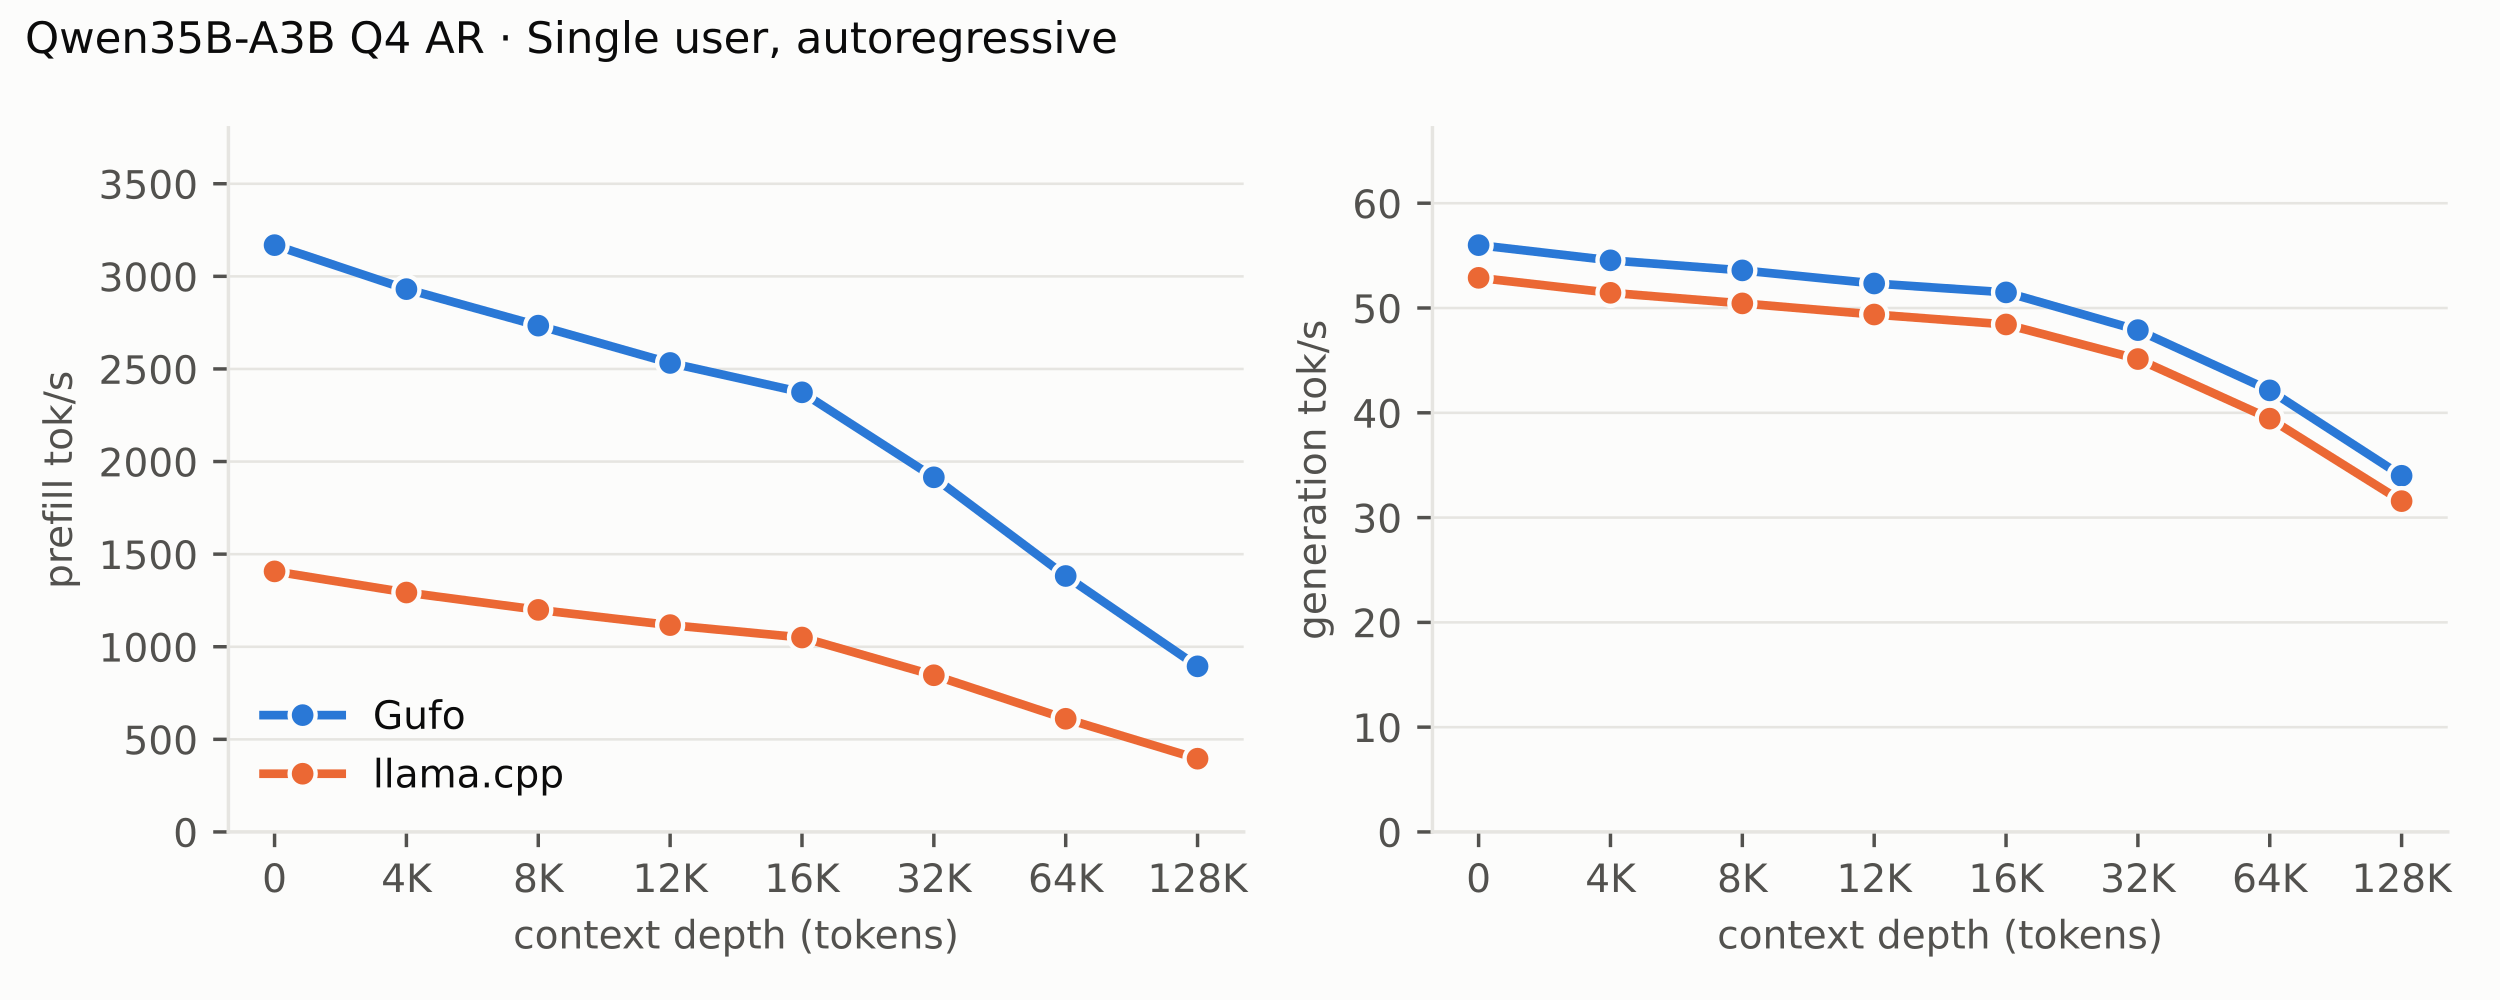
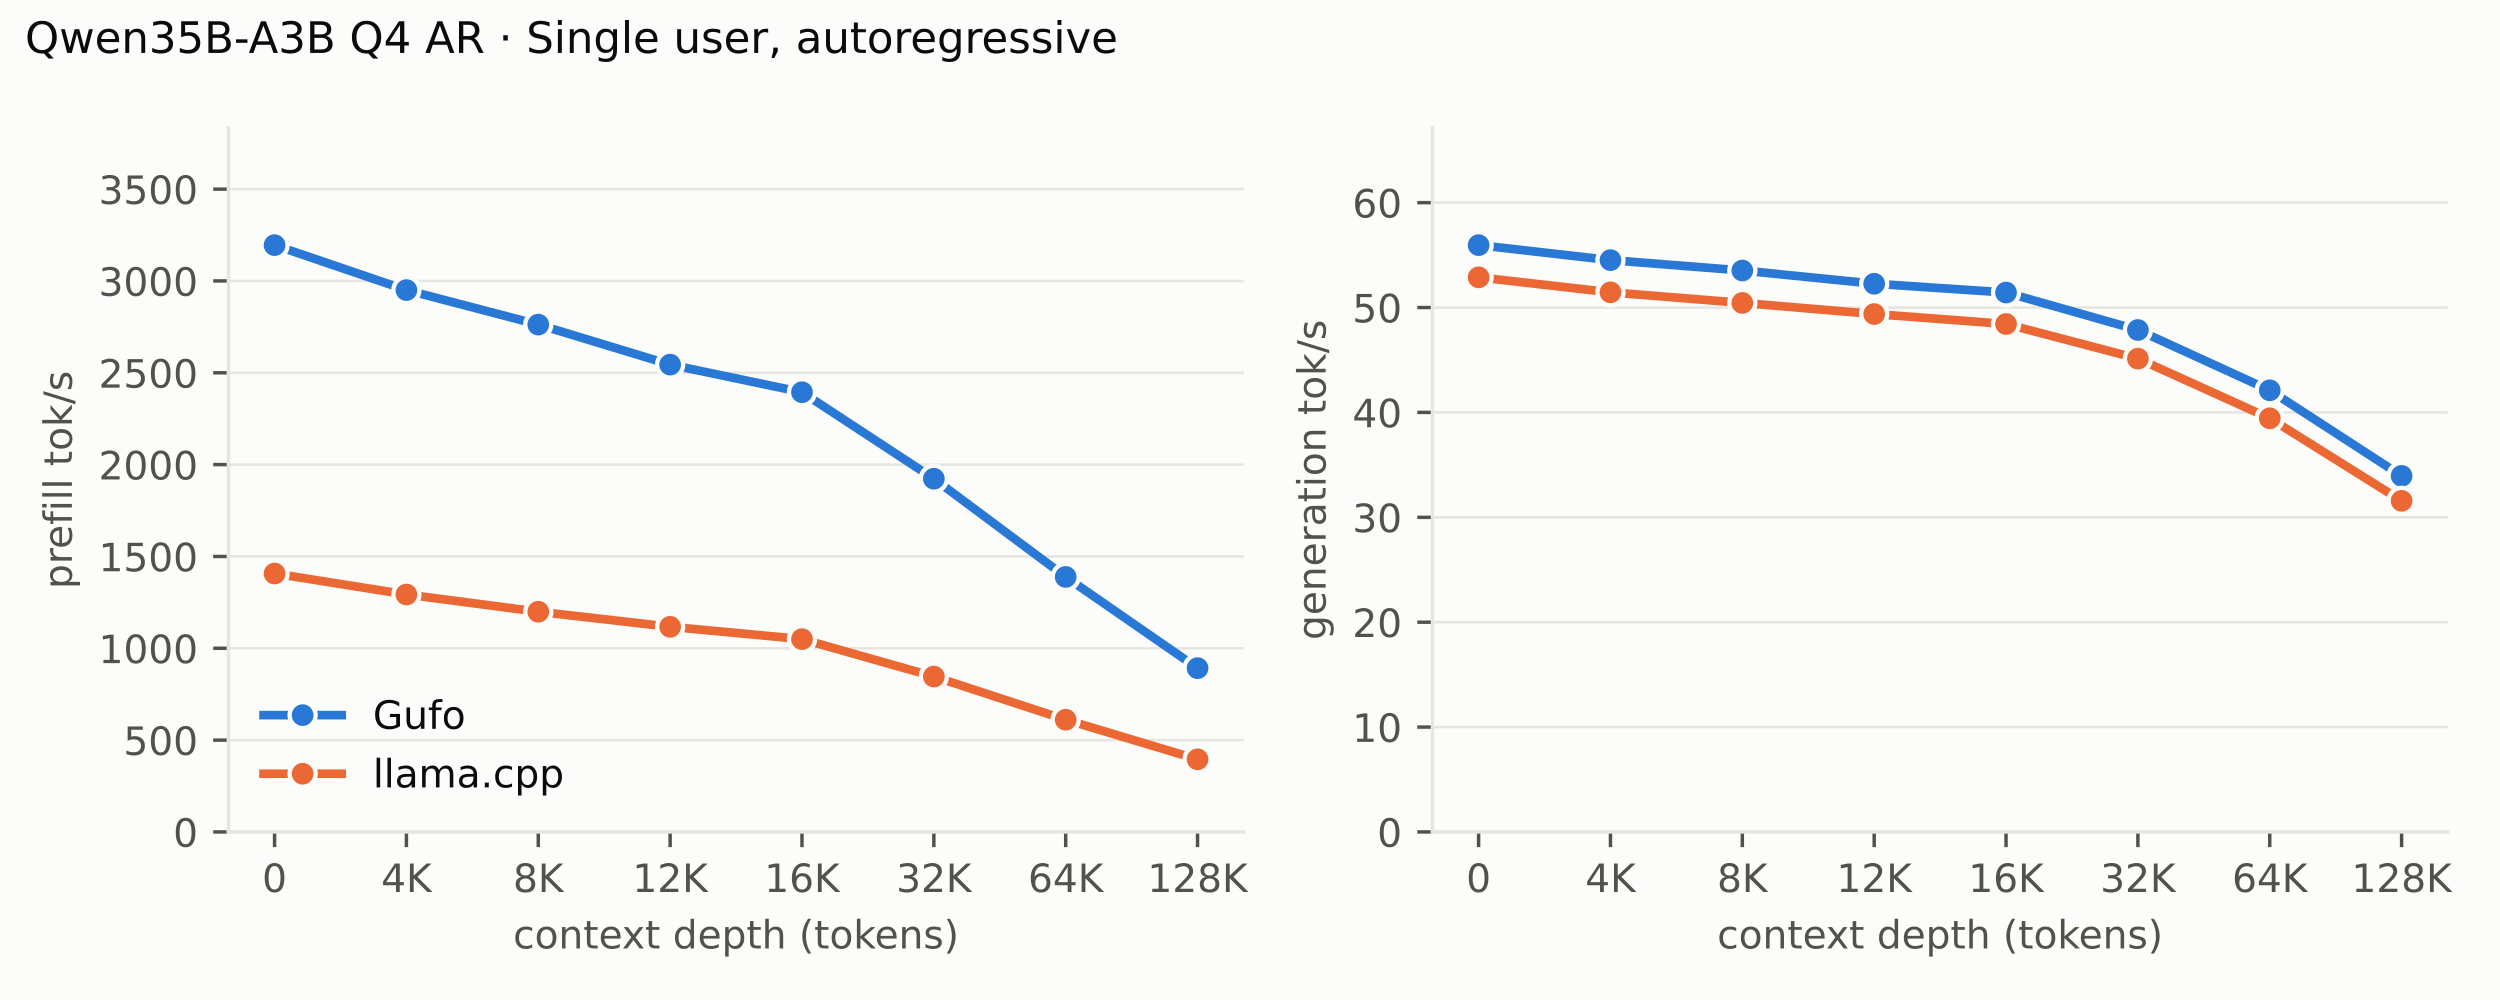
<svg xmlns="http://www.w3.org/2000/svg" xmlns:xlink="http://www.w3.org/1999/xlink" width="576pt" height="230.4pt" viewBox="0 0 576 230.4" version="1.1">
  <defs>
    <style type="text/css">*{stroke-linejoin: round; stroke-linecap: butt}</style>
  </defs>
  <g id="figure_1">
    <g id="patch_1">
      <path d="M 0 230.4 L 576 230.4 L 576 0 L 0 0 z " style="fill: #fcfcfb" />
    </g>
    <g id="axes_1">
      <g id="patch_2">
        <path d="M 52.626 191.679 L 286.549 191.679 L 286.549 29.441 L 52.626 29.441 z " style="fill: #fcfcfb" />
      </g>
      <g id="matplotlib.axis_1">
        <g id="xtick_1">
          <g id="line2d_1">
            <defs>
              <path id="m1ebf051f68" d="M 0 0 L 0 3.5 " style="stroke: #52514e; stroke-width: 0.8" />
            </defs>
            <g>
              <use xlink:href="#m1ebf051f68" x="63.259" y="191.679" style="fill: #52514e; stroke: #52514e; stroke-width: 0.8" />
            </g>
          </g>
          <g id="text_1">
            <text style="font-size: 9px; font-family: 'DejaVu Sans', 'Bitstream Vera Sans', 'Computer Modern Sans Serif', 'Lucida Grande', 'Verdana', 'Geneva', 'Lucid', 'Arial', 'Helvetica', 'Avant Garde', sans-serif; text-anchor: middle; fill: #52514e" x="63.259" y="205.517" transform="rotate(-0 63.25858 205.5172)">0</text>
          </g>
        </g>
        <g id="xtick_2">
          <g id="line2d_2">
            <g>
              <use xlink:href="#m1ebf051f68" x="93.638" y="191.679" style="fill: #52514e; stroke: #52514e; stroke-width: 0.8" />
            </g>
          </g>
          <g id="text_2">
            <text style="font-size: 9px; font-family: 'DejaVu Sans', 'Bitstream Vera Sans', 'Computer Modern Sans Serif', 'Lucida Grande', 'Verdana', 'Geneva', 'Lucid', 'Arial', 'Helvetica', 'Avant Garde', sans-serif; text-anchor: middle; fill: #52514e" x="93.638" y="205.517" transform="rotate(-0 93.63823 205.5172)">4K</text>
          </g>
        </g>
        <g id="xtick_3">
          <g id="line2d_3">
            <g>
              <use xlink:href="#m1ebf051f68" x="124.018" y="191.679" style="fill: #52514e; stroke: #52514e; stroke-width: 0.8" />
            </g>
          </g>
          <g id="text_3">
            <text style="font-size: 9px; font-family: 'DejaVu Sans', 'Bitstream Vera Sans', 'Computer Modern Sans Serif', 'Lucida Grande', 'Verdana', 'Geneva', 'Lucid', 'Arial', 'Helvetica', 'Avant Garde', sans-serif; text-anchor: middle; fill: #52514e" x="124.018" y="205.517" transform="rotate(-0 124.0179 205.5172)">8K</text>
          </g>
        </g>
        <g id="xtick_4">
          <g id="line2d_4">
            <g>
              <use xlink:href="#m1ebf051f68" x="154.398" y="191.679" style="fill: #52514e; stroke: #52514e; stroke-width: 0.8" />
            </g>
          </g>
          <g id="text_4">
            <text style="font-size: 9px; font-family: 'DejaVu Sans', 'Bitstream Vera Sans', 'Computer Modern Sans Serif', 'Lucida Grande', 'Verdana', 'Geneva', 'Lucid', 'Arial', 'Helvetica', 'Avant Garde', sans-serif; text-anchor: middle; fill: #52514e" x="154.398" y="205.517" transform="rotate(-0 154.3975 205.5172)">12K</text>
          </g>
        </g>
        <g id="xtick_5">
          <g id="line2d_5">
            <g>
              <use xlink:href="#m1ebf051f68" x="184.777" y="191.679" style="fill: #52514e; stroke: #52514e; stroke-width: 0.8" />
            </g>
          </g>
          <g id="text_5">
            <text style="font-size: 9px; font-family: 'DejaVu Sans', 'Bitstream Vera Sans', 'Computer Modern Sans Serif', 'Lucida Grande', 'Verdana', 'Geneva', 'Lucid', 'Arial', 'Helvetica', 'Avant Garde', sans-serif; text-anchor: middle; fill: #52514e" x="184.777" y="205.517" transform="rotate(-0 184.7772 205.5172)">16K</text>
          </g>
        </g>
        <g id="xtick_6">
          <g id="line2d_6">
            <g>
              <use xlink:href="#m1ebf051f68" x="215.157" y="191.679" style="fill: #52514e; stroke: #52514e; stroke-width: 0.8" />
            </g>
          </g>
          <g id="text_6">
            <text style="font-size: 9px; font-family: 'DejaVu Sans', 'Bitstream Vera Sans', 'Computer Modern Sans Serif', 'Lucida Grande', 'Verdana', 'Geneva', 'Lucid', 'Arial', 'Helvetica', 'Avant Garde', sans-serif; text-anchor: middle; fill: #52514e" x="215.157" y="205.517" transform="rotate(-0 215.1568 205.5172)">32K</text>
          </g>
        </g>
        <g id="xtick_7">
          <g id="line2d_7">
            <g>
              <use xlink:href="#m1ebf051f68" x="245.536" y="191.679" style="fill: #52514e; stroke: #52514e; stroke-width: 0.8" />
            </g>
          </g>
          <g id="text_7">
            <text style="font-size: 9px; font-family: 'DejaVu Sans', 'Bitstream Vera Sans', 'Computer Modern Sans Serif', 'Lucida Grande', 'Verdana', 'Geneva', 'Lucid', 'Arial', 'Helvetica', 'Avant Garde', sans-serif; text-anchor: middle; fill: #52514e" x="245.536" y="205.517" transform="rotate(-0 245.5365 205.5172)">64K</text>
          </g>
        </g>
        <g id="xtick_8">
          <g id="line2d_8">
            <g>
              <use xlink:href="#m1ebf051f68" x="275.916" y="191.679" style="fill: #52514e; stroke: #52514e; stroke-width: 0.8" />
            </g>
          </g>
          <g id="text_8">
            <text style="font-size: 9px; font-family: 'DejaVu Sans', 'Bitstream Vera Sans', 'Computer Modern Sans Serif', 'Lucida Grande', 'Verdana', 'Geneva', 'Lucid', 'Arial', 'Helvetica', 'Avant Garde', sans-serif; text-anchor: middle; fill: #52514e" x="275.916" y="205.517" transform="rotate(-0 275.9161 205.5172)">128K</text>
          </g>
        </g>
        <g id="text_9">
          <text style="font-size: 9px; font-family: 'DejaVu Sans', 'Bitstream Vera Sans', 'Computer Modern Sans Serif', 'Lucida Grande', 'Verdana', 'Geneva', 'Lucid', 'Arial', 'Helvetica', 'Avant Garde', sans-serif; text-anchor: middle; fill: #52514e" x="169.587" y="218.518" transform="rotate(-0 169.5874 218.5179)">context depth (tokens)</text>
        </g>
      </g>
      <g id="matplotlib.axis_2">
        <g id="ytick_1">
          <g id="line2d_9">
            <path d="M 52.626 191.679 L 286.549 191.679 " clip-path="url(#p1245cb9a4b)" style="fill: none; stroke: #e6e5e1; stroke-width: 0.6; stroke-linecap: square" />
          </g>
          <g id="line2d_10">
            <defs>
              <path id="m680e5b1e24" d="M 0 0 L -3.5 0 " style="stroke: #52514e; stroke-width: 0.8" />
            </defs>
            <g>
              <use xlink:href="#m680e5b1e24" x="52.626" y="191.679" style="fill: #52514e; stroke: #52514e; stroke-width: 0.8" />
            </g>
          </g>
          <g id="text_10">
            <text style="font-size: 9px; font-family: 'DejaVu Sans', 'Bitstream Vera Sans', 'Computer Modern Sans Serif', 'Lucida Grande', 'Verdana', 'Geneva', 'Lucid', 'Arial', 'Helvetica', 'Avant Garde', sans-serif; text-anchor: end; fill: #52514e" x="45.626" y="195.098" transform="rotate(-0 45.6257 195.0982)">0</text>
          </g>
        </g>
        <g id="ytick_2">
          <g id="line2d_11">
-             <path d="M 52.626 170.345 L 286.549 170.345 " clip-path="url(#p1245cb9a4b)" style="fill: none; stroke: #e6e5e1; stroke-width: 0.6; stroke-linecap: square" />
+             <path d="M 52.626 170.522 L 286.549 170.522 " clip-path="url(#p1245cb9a4b)" style="fill: none; stroke: #e6e5e1; stroke-width: 0.6; stroke-linecap: square" />
          </g>
          <g id="line2d_12">
            <g>
-               <use xlink:href="#m680e5b1e24" x="52.626" y="170.345" style="fill: #52514e; stroke: #52514e; stroke-width: 0.8" />
+               <use xlink:href="#m680e5b1e24" x="52.626" y="170.522" style="fill: #52514e; stroke: #52514e; stroke-width: 0.8" />
            </g>
          </g>
          <g id="text_11">
-             <text style="font-size: 9px; font-family: 'DejaVu Sans', 'Bitstream Vera Sans', 'Computer Modern Sans Serif', 'Lucida Grande', 'Verdana', 'Geneva', 'Lucid', 'Arial', 'Helvetica', 'Avant Garde', sans-serif; text-anchor: end; fill: #52514e" x="45.626" y="173.764" transform="rotate(-0 45.6257 173.7638)">500</text>
+             <text style="font-size: 9px; font-family: 'DejaVu Sans', 'Bitstream Vera Sans', 'Computer Modern Sans Serif', 'Lucida Grande', 'Verdana', 'Geneva', 'Lucid', 'Arial', 'Helvetica', 'Avant Garde', sans-serif; text-anchor: end; fill: #52514e" x="45.626" y="173.941" transform="rotate(-0 45.6257 173.9405)">500</text>
          </g>
        </g>
        <g id="ytick_3">
          <g id="line2d_13">
-             <path d="M 52.626 149.01 L 286.549 149.01 " clip-path="url(#p1245cb9a4b)" style="fill: none; stroke: #e6e5e1; stroke-width: 0.6; stroke-linecap: square" />
+             <path d="M 52.626 149.364 L 286.549 149.364 " clip-path="url(#p1245cb9a4b)" style="fill: none; stroke: #e6e5e1; stroke-width: 0.6; stroke-linecap: square" />
          </g>
          <g id="line2d_14">
            <g>
-               <use xlink:href="#m680e5b1e24" x="52.626" y="149.01" style="fill: #52514e; stroke: #52514e; stroke-width: 0.8" />
+               <use xlink:href="#m680e5b1e24" x="52.626" y="149.364" style="fill: #52514e; stroke: #52514e; stroke-width: 0.8" />
            </g>
          </g>
          <g id="text_12">
-             <text style="font-size: 9px; font-family: 'DejaVu Sans', 'Bitstream Vera Sans', 'Computer Modern Sans Serif', 'Lucida Grande', 'Verdana', 'Geneva', 'Lucid', 'Arial', 'Helvetica', 'Avant Garde', sans-serif; text-anchor: end; fill: #52514e" x="45.626" y="152.429" transform="rotate(-0 45.6257 152.4293)">1000</text>
+             <text style="font-size: 9px; font-family: 'DejaVu Sans', 'Bitstream Vera Sans', 'Computer Modern Sans Serif', 'Lucida Grande', 'Verdana', 'Geneva', 'Lucid', 'Arial', 'Helvetica', 'Avant Garde', sans-serif; text-anchor: end; fill: #52514e" x="45.626" y="152.783" transform="rotate(-0 45.6257 152.7828)">1000</text>
          </g>
        </g>
        <g id="ytick_4">
          <g id="line2d_15">
-             <path d="M 52.626 127.676 L 286.549 127.676 " clip-path="url(#p1245cb9a4b)" style="fill: none; stroke: #e6e5e1; stroke-width: 0.6; stroke-linecap: square" />
+             <path d="M 52.626 128.206 L 286.549 128.206 " clip-path="url(#p1245cb9a4b)" style="fill: none; stroke: #e6e5e1; stroke-width: 0.6; stroke-linecap: square" />
          </g>
          <g id="line2d_16">
            <g>
-               <use xlink:href="#m680e5b1e24" x="52.626" y="127.676" style="fill: #52514e; stroke: #52514e; stroke-width: 0.8" />
+               <use xlink:href="#m680e5b1e24" x="52.626" y="128.206" style="fill: #52514e; stroke: #52514e; stroke-width: 0.8" />
            </g>
          </g>
          <g id="text_13">
-             <text style="font-size: 9px; font-family: 'DejaVu Sans', 'Bitstream Vera Sans', 'Computer Modern Sans Serif', 'Lucida Grande', 'Verdana', 'Geneva', 'Lucid', 'Arial', 'Helvetica', 'Avant Garde', sans-serif; text-anchor: end; fill: #52514e" x="45.626" y="131.095" transform="rotate(-0 45.6257 131.0948)">1500</text>
+             <text style="font-size: 9px; font-family: 'DejaVu Sans', 'Bitstream Vera Sans', 'Computer Modern Sans Serif', 'Lucida Grande', 'Verdana', 'Geneva', 'Lucid', 'Arial', 'Helvetica', 'Avant Garde', sans-serif; text-anchor: end; fill: #52514e" x="45.626" y="131.625" transform="rotate(-0 45.6257 131.625)">1500</text>
          </g>
        </g>
        <g id="ytick_5">
          <g id="line2d_17">
-             <path d="M 52.626 106.341 L 286.549 106.341 " clip-path="url(#p1245cb9a4b)" style="fill: none; stroke: #e6e5e1; stroke-width: 0.6; stroke-linecap: square" />
+             <path d="M 52.626 107.048 L 286.549 107.048 " clip-path="url(#p1245cb9a4b)" style="fill: none; stroke: #e6e5e1; stroke-width: 0.6; stroke-linecap: square" />
          </g>
          <g id="line2d_18">
            <g>
-               <use xlink:href="#m680e5b1e24" x="52.626" y="106.341" style="fill: #52514e; stroke: #52514e; stroke-width: 0.8" />
+               <use xlink:href="#m680e5b1e24" x="52.626" y="107.048" style="fill: #52514e; stroke: #52514e; stroke-width: 0.8" />
            </g>
          </g>
          <g id="text_14">
-             <text style="font-size: 9px; font-family: 'DejaVu Sans', 'Bitstream Vera Sans', 'Computer Modern Sans Serif', 'Lucida Grande', 'Verdana', 'Geneva', 'Lucid', 'Arial', 'Helvetica', 'Avant Garde', sans-serif; text-anchor: end; fill: #52514e" x="45.626" y="109.76" transform="rotate(-0 45.6257 109.7603)">2000</text>
+             <text style="font-size: 9px; font-family: 'DejaVu Sans', 'Bitstream Vera Sans', 'Computer Modern Sans Serif', 'Lucida Grande', 'Verdana', 'Geneva', 'Lucid', 'Arial', 'Helvetica', 'Avant Garde', sans-serif; text-anchor: end; fill: #52514e" x="45.626" y="110.467" transform="rotate(-0 45.6257 110.4673)">2000</text>
          </g>
        </g>
        <g id="ytick_6">
          <g id="line2d_19">
-             <path d="M 52.626 85.007 L 286.549 85.007 " clip-path="url(#p1245cb9a4b)" style="fill: none; stroke: #e6e5e1; stroke-width: 0.6; stroke-linecap: square" />
+             <path d="M 52.626 85.891 L 286.549 85.891 " clip-path="url(#p1245cb9a4b)" style="fill: none; stroke: #e6e5e1; stroke-width: 0.6; stroke-linecap: square" />
          </g>
          <g id="line2d_20">
            <g>
-               <use xlink:href="#m680e5b1e24" x="52.626" y="85.007" style="fill: #52514e; stroke: #52514e; stroke-width: 0.8" />
+               <use xlink:href="#m680e5b1e24" x="52.626" y="85.891" style="fill: #52514e; stroke: #52514e; stroke-width: 0.8" />
            </g>
          </g>
          <g id="text_15">
-             <text style="font-size: 9px; font-family: 'DejaVu Sans', 'Bitstream Vera Sans', 'Computer Modern Sans Serif', 'Lucida Grande', 'Verdana', 'Geneva', 'Lucid', 'Arial', 'Helvetica', 'Avant Garde', sans-serif; text-anchor: end; fill: #52514e" x="45.626" y="88.426" transform="rotate(-0 45.6257 88.42582)">2500</text>
+             <text style="font-size: 9px; font-family: 'DejaVu Sans', 'Bitstream Vera Sans', 'Computer Modern Sans Serif', 'Lucida Grande', 'Verdana', 'Geneva', 'Lucid', 'Arial', 'Helvetica', 'Avant Garde', sans-serif; text-anchor: end; fill: #52514e" x="45.626" y="89.31" transform="rotate(-0 45.6257 89.30957)">2500</text>
          </g>
        </g>
        <g id="ytick_7">
          <g id="line2d_21">
-             <path d="M 52.626 63.672 L 286.549 63.672 " clip-path="url(#p1245cb9a4b)" style="fill: none; stroke: #e6e5e1; stroke-width: 0.6; stroke-linecap: square" />
+             <path d="M 52.626 64.733 L 286.549 64.733 " clip-path="url(#p1245cb9a4b)" style="fill: none; stroke: #e6e5e1; stroke-width: 0.6; stroke-linecap: square" />
          </g>
          <g id="line2d_22">
            <g>
-               <use xlink:href="#m680e5b1e24" x="52.626" y="63.672" style="fill: #52514e; stroke: #52514e; stroke-width: 0.8" />
+               <use xlink:href="#m680e5b1e24" x="52.626" y="64.733" style="fill: #52514e; stroke: #52514e; stroke-width: 0.8" />
            </g>
          </g>
          <g id="text_16">
-             <text style="font-size: 9px; font-family: 'DejaVu Sans', 'Bitstream Vera Sans', 'Computer Modern Sans Serif', 'Lucida Grande', 'Verdana', 'Geneva', 'Lucid', 'Arial', 'Helvetica', 'Avant Garde', sans-serif; text-anchor: end; fill: #52514e" x="45.626" y="67.091" transform="rotate(-0 45.6257 67.09133)">3000</text>
+             <text style="font-size: 9px; font-family: 'DejaVu Sans', 'Bitstream Vera Sans', 'Computer Modern Sans Serif', 'Lucida Grande', 'Verdana', 'Geneva', 'Lucid', 'Arial', 'Helvetica', 'Avant Garde', sans-serif; text-anchor: end; fill: #52514e" x="45.626" y="68.152" transform="rotate(-0 45.6257 68.15184)">3000</text>
          </g>
        </g>
        <g id="ytick_8">
          <g id="line2d_23">
-             <path d="M 52.626 42.338 L 286.549 42.338 " clip-path="url(#p1245cb9a4b)" style="fill: none; stroke: #e6e5e1; stroke-width: 0.6; stroke-linecap: square" />
+             <path d="M 52.626 43.575 L 286.549 43.575 " clip-path="url(#p1245cb9a4b)" style="fill: none; stroke: #e6e5e1; stroke-width: 0.6; stroke-linecap: square" />
          </g>
          <g id="line2d_24">
            <g>
-               <use xlink:href="#m680e5b1e24" x="52.626" y="42.338" style="fill: #52514e; stroke: #52514e; stroke-width: 0.8" />
+               <use xlink:href="#m680e5b1e24" x="52.626" y="43.575" style="fill: #52514e; stroke: #52514e; stroke-width: 0.8" />
            </g>
          </g>
          <g id="text_17">
-             <text style="font-size: 9px; font-family: 'DejaVu Sans', 'Bitstream Vera Sans', 'Computer Modern Sans Serif', 'Lucida Grande', 'Verdana', 'Geneva', 'Lucid', 'Arial', 'Helvetica', 'Avant Garde', sans-serif; text-anchor: end; fill: #52514e" x="45.626" y="45.757" transform="rotate(-0 45.6257 45.75685)">3500</text>
+             <text style="font-size: 9px; font-family: 'DejaVu Sans', 'Bitstream Vera Sans', 'Computer Modern Sans Serif', 'Lucida Grande', 'Verdana', 'Geneva', 'Lucid', 'Arial', 'Helvetica', 'Avant Garde', sans-serif; text-anchor: end; fill: #52514e" x="45.626" y="46.994" transform="rotate(-0 45.6257 46.99411)">3500</text>
          </g>
        </g>
        <g id="text_18">
          <text style="font-size: 9px; font-family: 'DejaVu Sans', 'Bitstream Vera Sans', 'Computer Modern Sans Serif', 'Lucida Grande', 'Verdana', 'Geneva', 'Lucid', 'Arial', 'Helvetica', 'Avant Garde', sans-serif; text-anchor: middle; fill: #52514e" x="16.559" y="110.56" transform="rotate(-90 16.55859 110.56)">prefill tok/s</text>
        </g>
      </g>
      <g id="line2d_25">
-         <path d="M 63.259 56.481 L 93.638 66.617 L 124.018 75.026 L 154.398 83.626 L 184.777 90.392 L 215.157 109.973 L 245.536 132.71 L 275.916 153.524 " clip-path="url(#p1245cb9a4b)" style="fill: none; stroke: #2a78d6; stroke-width: 2; stroke-linecap: square" />
+         <path d="M 63.259 56.481 L 93.638 66.835 L 124.018 74.785 L 154.398 84.011 L 184.777 90.364 L 215.157 110.296 L 245.536 132.924 L 275.916 153.942 " clip-path="url(#p1245cb9a4b)" style="fill: none; stroke: #2a78d6; stroke-width: 2; stroke-linecap: square" />
        <defs>
          <path id="m91930ba968" d="M 0 3 C 0.796 3 1.559 2.684 2.121 2.121 C 2.684 1.559 3 0.796 3 0 C 3 -0.796 2.684 -1.559 2.121 -2.121 C 1.559 -2.684 0.796 -3 0 -3 C -0.796 -3 -1.559 -2.684 -2.121 -2.121 C -2.684 -1.559 -3 -0.796 -3 0 C -3 0.796 -2.684 1.559 -2.121 2.121 C -1.559 2.684 -0.796 3 0 3 z " style="stroke: #fcfcfb" />
        </defs>
        <g clip-path="url(#p1245cb9a4b)">
          <use xlink:href="#m91930ba968" x="63.259" y="56.481" style="fill: #2a78d6; stroke: #fcfcfb" />
-           <use xlink:href="#m91930ba968" x="93.638" y="66.617" style="fill: #2a78d6; stroke: #fcfcfb" />
-           <use xlink:href="#m91930ba968" x="124.018" y="75.026" style="fill: #2a78d6; stroke: #fcfcfb" />
-           <use xlink:href="#m91930ba968" x="154.398" y="83.626" style="fill: #2a78d6; stroke: #fcfcfb" />
-           <use xlink:href="#m91930ba968" x="184.777" y="90.392" style="fill: #2a78d6; stroke: #fcfcfb" />
-           <use xlink:href="#m91930ba968" x="215.157" y="109.973" style="fill: #2a78d6; stroke: #fcfcfb" />
-           <use xlink:href="#m91930ba968" x="245.536" y="132.71" style="fill: #2a78d6; stroke: #fcfcfb" />
-           <use xlink:href="#m91930ba968" x="275.916" y="153.524" style="fill: #2a78d6; stroke: #fcfcfb" />
+           <use xlink:href="#m91930ba968" x="93.638" y="66.835" style="fill: #2a78d6; stroke: #fcfcfb" />
+           <use xlink:href="#m91930ba968" x="124.018" y="74.785" style="fill: #2a78d6; stroke: #fcfcfb" />
+           <use xlink:href="#m91930ba968" x="154.398" y="84.011" style="fill: #2a78d6; stroke: #fcfcfb" />
+           <use xlink:href="#m91930ba968" x="184.777" y="90.364" style="fill: #2a78d6; stroke: #fcfcfb" />
+           <use xlink:href="#m91930ba968" x="215.157" y="110.296" style="fill: #2a78d6; stroke: #fcfcfb" />
+           <use xlink:href="#m91930ba968" x="245.536" y="132.924" style="fill: #2a78d6; stroke: #fcfcfb" />
+           <use xlink:href="#m91930ba968" x="275.916" y="153.942" style="fill: #2a78d6; stroke: #fcfcfb" />
        </g>
      </g>
      <g id="line2d_26">
-         <path d="M 63.259 131.649 L 93.638 136.518 L 124.018 140.52 L 154.398 144.025 L 184.777 146.884 L 215.157 155.579 L 245.536 165.607 L 275.916 174.804 " clip-path="url(#p1245cb9a4b)" style="fill: none; stroke: #eb6834; stroke-width: 2; stroke-linecap: square" />
+         <path d="M 63.259 132.146 L 93.638 136.975 L 124.018 140.944 L 154.398 144.42 L 184.777 147.255 L 215.157 155.878 L 245.536 165.823 L 275.916 174.944 " clip-path="url(#p1245cb9a4b)" style="fill: none; stroke: #eb6834; stroke-width: 2; stroke-linecap: square" />
        <defs>
          <path id="ma0614988b8" d="M 0 3 C 0.796 3 1.559 2.684 2.121 2.121 C 2.684 1.559 3 0.796 3 0 C 3 -0.796 2.684 -1.559 2.121 -2.121 C 1.559 -2.684 0.796 -3 0 -3 C -0.796 -3 -1.559 -2.684 -2.121 -2.121 C -2.684 -1.559 -3 -0.796 -3 0 C -3 0.796 -2.684 1.559 -2.121 2.121 C -1.559 2.684 -0.796 3 0 3 z " style="stroke: #fcfcfb" />
        </defs>
        <g clip-path="url(#p1245cb9a4b)">
-           <use xlink:href="#ma0614988b8" x="63.259" y="131.649" style="fill: #eb6834; stroke: #fcfcfb" />
-           <use xlink:href="#ma0614988b8" x="93.638" y="136.518" style="fill: #eb6834; stroke: #fcfcfb" />
-           <use xlink:href="#ma0614988b8" x="124.018" y="140.52" style="fill: #eb6834; stroke: #fcfcfb" />
-           <use xlink:href="#ma0614988b8" x="154.398" y="144.025" style="fill: #eb6834; stroke: #fcfcfb" />
-           <use xlink:href="#ma0614988b8" x="184.777" y="146.884" style="fill: #eb6834; stroke: #fcfcfb" />
-           <use xlink:href="#ma0614988b8" x="215.157" y="155.579" style="fill: #eb6834; stroke: #fcfcfb" />
-           <use xlink:href="#ma0614988b8" x="245.536" y="165.607" style="fill: #eb6834; stroke: #fcfcfb" />
-           <use xlink:href="#ma0614988b8" x="275.916" y="174.804" style="fill: #eb6834; stroke: #fcfcfb" />
+           <use xlink:href="#ma0614988b8" x="63.259" y="132.146" style="fill: #eb6834; stroke: #fcfcfb" />
+           <use xlink:href="#ma0614988b8" x="93.638" y="136.975" style="fill: #eb6834; stroke: #fcfcfb" />
+           <use xlink:href="#ma0614988b8" x="124.018" y="140.944" style="fill: #eb6834; stroke: #fcfcfb" />
+           <use xlink:href="#ma0614988b8" x="154.398" y="144.42" style="fill: #eb6834; stroke: #fcfcfb" />
+           <use xlink:href="#ma0614988b8" x="184.777" y="147.255" style="fill: #eb6834; stroke: #fcfcfb" />
+           <use xlink:href="#ma0614988b8" x="215.157" y="155.878" style="fill: #eb6834; stroke: #fcfcfb" />
+           <use xlink:href="#ma0614988b8" x="245.536" y="165.823" style="fill: #eb6834; stroke: #fcfcfb" />
+           <use xlink:href="#ma0614988b8" x="275.916" y="174.944" style="fill: #eb6834; stroke: #fcfcfb" />
        </g>
      </g>
      <g id="patch_3">
        <path d="M 52.626 191.679 L 52.626 29.441 " style="fill: none; stroke: #e6e5e1; stroke-width: 0.8; stroke-linejoin: miter; stroke-linecap: square" />
      </g>
      <g id="patch_4">
        <path d="M 52.626 191.679 L 286.549 191.679 " style="fill: none; stroke: #e6e5e1; stroke-width: 0.8; stroke-linejoin: miter; stroke-linecap: square" />
      </g>
      <g id="legend_1">
        <g id="line2d_27">
          <path d="M 60.726 164.766 L 69.726 164.766 L 78.726 164.766 " style="fill: none; stroke: #2a78d6; stroke-width: 2; stroke-linecap: square" />
          <g>
            <use xlink:href="#m91930ba968" x="69.726" y="164.766" style="fill: #2a78d6; stroke: #fcfcfb" />
          </g>
        </g>
        <g id="text_19">
          <text style="font-size: 9px; font-family: 'DejaVu Sans', 'Bitstream Vera Sans', 'Computer Modern Sans Serif', 'Lucida Grande', 'Verdana', 'Geneva', 'Lucid', 'Arial', 'Helvetica', 'Avant Garde', sans-serif; text-anchor: start; fill: #0b0b0b" x="85.926" y="167.916" transform="rotate(-0 85.9257 167.9165)">Gufo</text>
        </g>
        <g id="line2d_28">
          <path d="M 60.726 178.267 L 69.726 178.267 L 78.726 178.267 " style="fill: none; stroke: #eb6834; stroke-width: 2; stroke-linecap: square" />
          <g>
            <use xlink:href="#ma0614988b8" x="69.726" y="178.267" style="fill: #eb6834; stroke: #fcfcfb" />
          </g>
        </g>
        <g id="text_20">
          <text style="font-size: 9px; font-family: 'DejaVu Sans', 'Bitstream Vera Sans', 'Computer Modern Sans Serif', 'Lucida Grande', 'Verdana', 'Geneva', 'Lucid', 'Arial', 'Helvetica', 'Avant Garde', sans-serif; text-anchor: start; fill: #0b0b0b" x="85.926" y="181.417" transform="rotate(-0 85.9257 181.4172)">llama.cpp</text>
        </g>
      </g>
    </g>
    <g id="axes_2">
      <g id="patch_5">
        <path d="M 330.039 191.679 L 563.963 191.679 L 563.963 29.441 L 330.039 29.441 z " style="fill: #fcfcfb" />
      </g>
      <g id="matplotlib.axis_3">
        <g id="xtick_9">
          <g id="line2d_29">
            <g>
              <use xlink:href="#m1ebf051f68" x="340.672" y="191.679" style="fill: #52514e; stroke: #52514e; stroke-width: 0.8" />
            </g>
          </g>
          <g id="text_21">
            <text style="font-size: 9px; font-family: 'DejaVu Sans', 'Bitstream Vera Sans', 'Computer Modern Sans Serif', 'Lucida Grande', 'Verdana', 'Geneva', 'Lucid', 'Arial', 'Helvetica', 'Avant Garde', sans-serif; text-anchor: middle; fill: #52514e" x="340.672" y="205.517" transform="rotate(-0 340.6723 205.5172)">0</text>
          </g>
        </g>
        <g id="xtick_10">
          <g id="line2d_30">
            <g>
              <use xlink:href="#m1ebf051f68" x="371.052" y="191.679" style="fill: #52514e; stroke: #52514e; stroke-width: 0.8" />
            </g>
          </g>
          <g id="text_22">
            <text style="font-size: 9px; font-family: 'DejaVu Sans', 'Bitstream Vera Sans', 'Computer Modern Sans Serif', 'Lucida Grande', 'Verdana', 'Geneva', 'Lucid', 'Arial', 'Helvetica', 'Avant Garde', sans-serif; text-anchor: middle; fill: #52514e" x="371.052" y="205.517" transform="rotate(-0 371.052 205.5172)">4K</text>
          </g>
        </g>
        <g id="xtick_11">
          <g id="line2d_31">
            <g>
              <use xlink:href="#m1ebf051f68" x="401.432" y="191.679" style="fill: #52514e; stroke: #52514e; stroke-width: 0.8" />
            </g>
          </g>
          <g id="text_23">
            <text style="font-size: 9px; font-family: 'DejaVu Sans', 'Bitstream Vera Sans', 'Computer Modern Sans Serif', 'Lucida Grande', 'Verdana', 'Geneva', 'Lucid', 'Arial', 'Helvetica', 'Avant Garde', sans-serif; text-anchor: middle; fill: #52514e" x="401.432" y="205.517" transform="rotate(-0 401.4316 205.5172)">8K</text>
          </g>
        </g>
        <g id="xtick_12">
          <g id="line2d_32">
            <g>
              <use xlink:href="#m1ebf051f68" x="431.811" y="191.679" style="fill: #52514e; stroke: #52514e; stroke-width: 0.8" />
            </g>
          </g>
          <g id="text_24">
            <text style="font-size: 9px; font-family: 'DejaVu Sans', 'Bitstream Vera Sans', 'Computer Modern Sans Serif', 'Lucida Grande', 'Verdana', 'Geneva', 'Lucid', 'Arial', 'Helvetica', 'Avant Garde', sans-serif; text-anchor: middle; fill: #52514e" x="431.811" y="205.517" transform="rotate(-0 431.8113 205.5172)">12K</text>
          </g>
        </g>
        <g id="xtick_13">
          <g id="line2d_33">
            <g>
              <use xlink:href="#m1ebf051f68" x="462.191" y="191.679" style="fill: #52514e; stroke: #52514e; stroke-width: 0.8" />
            </g>
          </g>
          <g id="text_25">
            <text style="font-size: 9px; font-family: 'DejaVu Sans', 'Bitstream Vera Sans', 'Computer Modern Sans Serif', 'Lucida Grande', 'Verdana', 'Geneva', 'Lucid', 'Arial', 'Helvetica', 'Avant Garde', sans-serif; text-anchor: middle; fill: #52514e" x="462.191" y="205.517" transform="rotate(-0 462.1909 205.5172)">16K</text>
          </g>
        </g>
        <g id="xtick_14">
          <g id="line2d_34">
            <g>
              <use xlink:href="#m1ebf051f68" x="492.571" y="191.679" style="fill: #52514e; stroke: #52514e; stroke-width: 0.8" />
            </g>
          </g>
          <g id="text_26">
            <text style="font-size: 9px; font-family: 'DejaVu Sans', 'Bitstream Vera Sans', 'Computer Modern Sans Serif', 'Lucida Grande', 'Verdana', 'Geneva', 'Lucid', 'Arial', 'Helvetica', 'Avant Garde', sans-serif; text-anchor: middle; fill: #52514e" x="492.571" y="205.517" transform="rotate(-0 492.5706 205.5172)">32K</text>
          </g>
        </g>
        <g id="xtick_15">
          <g id="line2d_35">
            <g>
              <use xlink:href="#m1ebf051f68" x="522.95" y="191.679" style="fill: #52514e; stroke: #52514e; stroke-width: 0.8" />
            </g>
          </g>
          <g id="text_27">
            <text style="font-size: 9px; font-family: 'DejaVu Sans', 'Bitstream Vera Sans', 'Computer Modern Sans Serif', 'Lucida Grande', 'Verdana', 'Geneva', 'Lucid', 'Arial', 'Helvetica', 'Avant Garde', sans-serif; text-anchor: middle; fill: #52514e" x="522.95" y="205.517" transform="rotate(-0 522.9502 205.5172)">64K</text>
          </g>
        </g>
        <g id="xtick_16">
          <g id="line2d_36">
            <g>
              <use xlink:href="#m1ebf051f68" x="553.33" y="191.679" style="fill: #52514e; stroke: #52514e; stroke-width: 0.8" />
            </g>
          </g>
          <g id="text_28">
            <text style="font-size: 9px; font-family: 'DejaVu Sans', 'Bitstream Vera Sans', 'Computer Modern Sans Serif', 'Lucida Grande', 'Verdana', 'Geneva', 'Lucid', 'Arial', 'Helvetica', 'Avant Garde', sans-serif; text-anchor: middle; fill: #52514e" x="553.33" y="205.517" transform="rotate(-0 553.3299 205.5172)">128K</text>
          </g>
        </g>
        <g id="text_29">
          <text style="font-size: 9px; font-family: 'DejaVu Sans', 'Bitstream Vera Sans', 'Computer Modern Sans Serif', 'Lucida Grande', 'Verdana', 'Geneva', 'Lucid', 'Arial', 'Helvetica', 'Avant Garde', sans-serif; text-anchor: middle; fill: #52514e" x="447.001" y="218.518" transform="rotate(-0 447.0011 218.5179)">context depth (tokens)</text>
        </g>
      </g>
      <g id="matplotlib.axis_4">
        <g id="ytick_9">
          <g id="line2d_37">
            <path d="M 330.039 191.679 L 563.963 191.679 " clip-path="url(#pfcade36f7c)" style="fill: none; stroke: #e6e5e1; stroke-width: 0.6; stroke-linecap: square" />
          </g>
          <g id="line2d_38">
            <g>
              <use xlink:href="#m680e5b1e24" x="330.039" y="191.679" style="fill: #52514e; stroke: #52514e; stroke-width: 0.8" />
            </g>
          </g>
          <g id="text_30">
            <text style="font-size: 9px; font-family: 'DejaVu Sans', 'Bitstream Vera Sans', 'Computer Modern Sans Serif', 'Lucida Grande', 'Verdana', 'Geneva', 'Lucid', 'Arial', 'Helvetica', 'Avant Garde', sans-serif; text-anchor: end; fill: #52514e" x="323.039" y="195.098" transform="rotate(-0 323.0395 195.0982)">0</text>
          </g>
        </g>
        <g id="ytick_10">
          <g id="line2d_39">
-             <path d="M 330.039 167.537 L 563.963 167.537 " clip-path="url(#pfcade36f7c)" style="fill: none; stroke: #e6e5e1; stroke-width: 0.6; stroke-linecap: square" />
+             <path d="M 330.039 167.515 L 563.963 167.515 " clip-path="url(#pfcade36f7c)" style="fill: none; stroke: #e6e5e1; stroke-width: 0.6; stroke-linecap: square" />
          </g>
          <g id="line2d_40">
            <g>
-               <use xlink:href="#m680e5b1e24" x="330.039" y="167.537" style="fill: #52514e; stroke: #52514e; stroke-width: 0.8" />
+               <use xlink:href="#m680e5b1e24" x="330.039" y="167.515" style="fill: #52514e; stroke: #52514e; stroke-width: 0.8" />
            </g>
          </g>
          <g id="text_31">
-             <text style="font-size: 9px; font-family: 'DejaVu Sans', 'Bitstream Vera Sans', 'Computer Modern Sans Serif', 'Lucida Grande', 'Verdana', 'Geneva', 'Lucid', 'Arial', 'Helvetica', 'Avant Garde', sans-serif; text-anchor: end; fill: #52514e" x="323.039" y="170.956" transform="rotate(-0 323.0395 170.9556)">10</text>
+             <text style="font-size: 9px; font-family: 'DejaVu Sans', 'Bitstream Vera Sans', 'Computer Modern Sans Serif', 'Lucida Grande', 'Verdana', 'Geneva', 'Lucid', 'Arial', 'Helvetica', 'Avant Garde', sans-serif; text-anchor: end; fill: #52514e" x="323.039" y="170.934" transform="rotate(-0 323.0395 170.934)">10</text>
          </g>
        </g>
        <g id="ytick_11">
          <g id="line2d_41">
-             <path d="M 330.039 143.394 L 563.963 143.394 " clip-path="url(#pfcade36f7c)" style="fill: none; stroke: #e6e5e1; stroke-width: 0.6; stroke-linecap: square" />
+             <path d="M 330.039 143.351 L 563.963 143.351 " clip-path="url(#pfcade36f7c)" style="fill: none; stroke: #e6e5e1; stroke-width: 0.6; stroke-linecap: square" />
          </g>
          <g id="line2d_42">
            <g>
-               <use xlink:href="#m680e5b1e24" x="330.039" y="143.394" style="fill: #52514e; stroke: #52514e; stroke-width: 0.8" />
+               <use xlink:href="#m680e5b1e24" x="330.039" y="143.351" style="fill: #52514e; stroke: #52514e; stroke-width: 0.8" />
            </g>
          </g>
          <g id="text_32">
-             <text style="font-size: 9px; font-family: 'DejaVu Sans', 'Bitstream Vera Sans', 'Computer Modern Sans Serif', 'Lucida Grande', 'Verdana', 'Geneva', 'Lucid', 'Arial', 'Helvetica', 'Avant Garde', sans-serif; text-anchor: end; fill: #52514e" x="323.039" y="146.813" transform="rotate(-0 323.0395 146.813)">20</text>
+             <text style="font-size: 9px; font-family: 'DejaVu Sans', 'Bitstream Vera Sans', 'Computer Modern Sans Serif', 'Lucida Grande', 'Verdana', 'Geneva', 'Lucid', 'Arial', 'Helvetica', 'Avant Garde', sans-serif; text-anchor: end; fill: #52514e" x="323.039" y="146.77" transform="rotate(-0 323.0395 146.7698)">20</text>
          </g>
        </g>
        <g id="ytick_12">
          <g id="line2d_43">
-             <path d="M 330.039 119.251 L 563.963 119.251 " clip-path="url(#pfcade36f7c)" style="fill: none; stroke: #e6e5e1; stroke-width: 0.6; stroke-linecap: square" />
+             <path d="M 330.039 119.187 L 563.963 119.187 " clip-path="url(#pfcade36f7c)" style="fill: none; stroke: #e6e5e1; stroke-width: 0.6; stroke-linecap: square" />
          </g>
          <g id="line2d_44">
            <g>
-               <use xlink:href="#m680e5b1e24" x="330.039" y="119.251" style="fill: #52514e; stroke: #52514e; stroke-width: 0.8" />
+               <use xlink:href="#m680e5b1e24" x="330.039" y="119.187" style="fill: #52514e; stroke: #52514e; stroke-width: 0.8" />
            </g>
          </g>
          <g id="text_33">
-             <text style="font-size: 9px; font-family: 'DejaVu Sans', 'Bitstream Vera Sans', 'Computer Modern Sans Serif', 'Lucida Grande', 'Verdana', 'Geneva', 'Lucid', 'Arial', 'Helvetica', 'Avant Garde', sans-serif; text-anchor: end; fill: #52514e" x="323.039" y="122.67" transform="rotate(-0 323.0395 122.6703)">30</text>
+             <text style="font-size: 9px; font-family: 'DejaVu Sans', 'Bitstream Vera Sans', 'Computer Modern Sans Serif', 'Lucida Grande', 'Verdana', 'Geneva', 'Lucid', 'Arial', 'Helvetica', 'Avant Garde', sans-serif; text-anchor: end; fill: #52514e" x="323.039" y="122.606" transform="rotate(-0 323.0395 122.6056)">30</text>
          </g>
        </g>
        <g id="ytick_13">
          <g id="line2d_45">
-             <path d="M 330.039 95.109 L 563.963 95.109 " clip-path="url(#pfcade36f7c)" style="fill: none; stroke: #e6e5e1; stroke-width: 0.6; stroke-linecap: square" />
+             <path d="M 330.039 95.022 L 563.963 95.022 " clip-path="url(#pfcade36f7c)" style="fill: none; stroke: #e6e5e1; stroke-width: 0.6; stroke-linecap: square" />
          </g>
          <g id="line2d_46">
            <g>
-               <use xlink:href="#m680e5b1e24" x="330.039" y="95.109" style="fill: #52514e; stroke: #52514e; stroke-width: 0.8" />
+               <use xlink:href="#m680e5b1e24" x="330.039" y="95.022" style="fill: #52514e; stroke: #52514e; stroke-width: 0.8" />
            </g>
          </g>
          <g id="text_34">
-             <text style="font-size: 9px; font-family: 'DejaVu Sans', 'Bitstream Vera Sans', 'Computer Modern Sans Serif', 'Lucida Grande', 'Verdana', 'Geneva', 'Lucid', 'Arial', 'Helvetica', 'Avant Garde', sans-serif; text-anchor: end; fill: #52514e" x="323.039" y="98.528" transform="rotate(-0 323.0395 98.5277)">40</text>
+             <text style="font-size: 9px; font-family: 'DejaVu Sans', 'Bitstream Vera Sans', 'Computer Modern Sans Serif', 'Lucida Grande', 'Verdana', 'Geneva', 'Lucid', 'Arial', 'Helvetica', 'Avant Garde', sans-serif; text-anchor: end; fill: #52514e" x="323.039" y="98.441" transform="rotate(-0 323.0395 98.4414)">40</text>
          </g>
        </g>
        <g id="ytick_14">
          <g id="line2d_47">
-             <path d="M 330.039 70.966 L 563.963 70.966 " clip-path="url(#pfcade36f7c)" style="fill: none; stroke: #e6e5e1; stroke-width: 0.6; stroke-linecap: square" />
+             <path d="M 330.039 70.858 L 563.963 70.858 " clip-path="url(#pfcade36f7c)" style="fill: none; stroke: #e6e5e1; stroke-width: 0.6; stroke-linecap: square" />
          </g>
          <g id="line2d_48">
            <g>
-               <use xlink:href="#m680e5b1e24" x="330.039" y="70.966" style="fill: #52514e; stroke: #52514e; stroke-width: 0.8" />
+               <use xlink:href="#m680e5b1e24" x="330.039" y="70.858" style="fill: #52514e; stroke: #52514e; stroke-width: 0.8" />
            </g>
          </g>
          <g id="text_35">
-             <text style="font-size: 9px; font-family: 'DejaVu Sans', 'Bitstream Vera Sans', 'Computer Modern Sans Serif', 'Lucida Grande', 'Verdana', 'Geneva', 'Lucid', 'Arial', 'Helvetica', 'Avant Garde', sans-serif; text-anchor: end; fill: #52514e" x="323.039" y="74.385" transform="rotate(-0 323.0395 74.38506)">50</text>
+             <text style="font-size: 9px; font-family: 'DejaVu Sans', 'Bitstream Vera Sans', 'Computer Modern Sans Serif', 'Lucida Grande', 'Verdana', 'Geneva', 'Lucid', 'Arial', 'Helvetica', 'Avant Garde', sans-serif; text-anchor: end; fill: #52514e" x="323.039" y="74.277" transform="rotate(-0 323.0395 74.27719)">50</text>
          </g>
        </g>
        <g id="ytick_15">
          <g id="line2d_49">
-             <path d="M 330.039 46.823 L 563.963 46.823 " clip-path="url(#pfcade36f7c)" style="fill: none; stroke: #e6e5e1; stroke-width: 0.6; stroke-linecap: square" />
+             <path d="M 330.039 46.694 L 563.963 46.694 " clip-path="url(#pfcade36f7c)" style="fill: none; stroke: #e6e5e1; stroke-width: 0.6; stroke-linecap: square" />
          </g>
          <g id="line2d_50">
            <g>
-               <use xlink:href="#m680e5b1e24" x="330.039" y="46.823" style="fill: #52514e; stroke: #52514e; stroke-width: 0.8" />
+               <use xlink:href="#m680e5b1e24" x="330.039" y="46.694" style="fill: #52514e; stroke: #52514e; stroke-width: 0.8" />
            </g>
          </g>
          <g id="text_36">
-             <text style="font-size: 9px; font-family: 'DejaVu Sans', 'Bitstream Vera Sans', 'Computer Modern Sans Serif', 'Lucida Grande', 'Verdana', 'Geneva', 'Lucid', 'Arial', 'Helvetica', 'Avant Garde', sans-serif; text-anchor: end; fill: #52514e" x="323.039" y="50.242" transform="rotate(-0 323.0395 50.24242)">60</text>
+             <text style="font-size: 9px; font-family: 'DejaVu Sans', 'Bitstream Vera Sans', 'Computer Modern Sans Serif', 'Lucida Grande', 'Verdana', 'Geneva', 'Lucid', 'Arial', 'Helvetica', 'Avant Garde', sans-serif; text-anchor: end; fill: #52514e" x="323.039" y="50.113" transform="rotate(-0 323.0395 50.11297)">60</text>
          </g>
        </g>
        <g id="text_37">
          <text style="font-size: 9px; font-family: 'DejaVu Sans', 'Bitstream Vera Sans', 'Computer Modern Sans Serif', 'Lucida Grande', 'Verdana', 'Geneva', 'Lucid', 'Arial', 'Helvetica', 'Avant Garde', sans-serif; text-anchor: middle; fill: #52514e" x="305.425" y="110.56" transform="rotate(-90 305.4248 110.56)">generation tok/s</text>
        </g>
      </g>
      <g id="line2d_51">
-         <path d="M 340.672 56.481 L 371.052 59.981 L 401.432 62.299 L 431.811 65.317 L 462.191 67.369 L 492.571 76.06 L 522.95 89.942 L 553.33 109.618 " clip-path="url(#pfcade36f7c)" style="fill: none; stroke: #2a78d6; stroke-width: 2; stroke-linecap: square" />
+         <path d="M 340.672 56.481 L 371.052 59.936 L 401.432 62.328 L 431.811 65.373 L 462.191 67.403 L 492.571 76.029 L 522.95 89.924 L 553.33 109.642 " clip-path="url(#pfcade36f7c)" style="fill: none; stroke: #2a78d6; stroke-width: 2; stroke-linecap: square" />
        <g clip-path="url(#pfcade36f7c)">
          <use xlink:href="#m91930ba968" x="340.672" y="56.481" style="fill: #2a78d6; stroke: #fcfcfb" />
-           <use xlink:href="#m91930ba968" x="371.052" y="59.981" style="fill: #2a78d6; stroke: #fcfcfb" />
-           <use xlink:href="#m91930ba968" x="401.432" y="62.299" style="fill: #2a78d6; stroke: #fcfcfb" />
-           <use xlink:href="#m91930ba968" x="431.811" y="65.317" style="fill: #2a78d6; stroke: #fcfcfb" />
-           <use xlink:href="#m91930ba968" x="462.191" y="67.369" style="fill: #2a78d6; stroke: #fcfcfb" />
-           <use xlink:href="#m91930ba968" x="492.571" y="76.06" style="fill: #2a78d6; stroke: #fcfcfb" />
-           <use xlink:href="#m91930ba968" x="522.95" y="89.942" style="fill: #2a78d6; stroke: #fcfcfb" />
-           <use xlink:href="#m91930ba968" x="553.33" y="109.618" style="fill: #2a78d6; stroke: #fcfcfb" />
+           <use xlink:href="#m91930ba968" x="371.052" y="59.936" style="fill: #2a78d6; stroke: #fcfcfb" />
+           <use xlink:href="#m91930ba968" x="401.432" y="62.328" style="fill: #2a78d6; stroke: #fcfcfb" />
+           <use xlink:href="#m91930ba968" x="431.811" y="65.373" style="fill: #2a78d6; stroke: #fcfcfb" />
+           <use xlink:href="#m91930ba968" x="462.191" y="67.403" style="fill: #2a78d6; stroke: #fcfcfb" />
+           <use xlink:href="#m91930ba968" x="492.571" y="76.029" style="fill: #2a78d6; stroke: #fcfcfb" />
+           <use xlink:href="#m91930ba968" x="522.95" y="89.924" style="fill: #2a78d6; stroke: #fcfcfb" />
+           <use xlink:href="#m91930ba968" x="553.33" y="109.642" style="fill: #2a78d6; stroke: #fcfcfb" />
        </g>
      </g>
      <g id="line2d_52">
-         <path d="M 340.672 64.013 L 371.052 67.465 L 401.432 69.904 L 431.811 72.463 L 462.191 74.757 L 492.571 82.724 L 522.95 96.461 L 553.33 115.461 " clip-path="url(#pfcade36f7c)" style="fill: none; stroke: #eb6834; stroke-width: 2; stroke-linecap: square" />
+         <path d="M 340.672 63.899 L 371.052 67.354 L 401.432 69.795 L 431.811 72.356 L 462.191 74.652 L 492.571 82.626 L 522.95 96.376 L 553.33 115.393 " clip-path="url(#pfcade36f7c)" style="fill: none; stroke: #eb6834; stroke-width: 2; stroke-linecap: square" />
        <g clip-path="url(#pfcade36f7c)">
-           <use xlink:href="#ma0614988b8" x="340.672" y="64.013" style="fill: #eb6834; stroke: #fcfcfb" />
-           <use xlink:href="#ma0614988b8" x="371.052" y="67.465" style="fill: #eb6834; stroke: #fcfcfb" />
-           <use xlink:href="#ma0614988b8" x="401.432" y="69.904" style="fill: #eb6834; stroke: #fcfcfb" />
-           <use xlink:href="#ma0614988b8" x="431.811" y="72.463" style="fill: #eb6834; stroke: #fcfcfb" />
-           <use xlink:href="#ma0614988b8" x="462.191" y="74.757" style="fill: #eb6834; stroke: #fcfcfb" />
-           <use xlink:href="#ma0614988b8" x="492.571" y="82.724" style="fill: #eb6834; stroke: #fcfcfb" />
-           <use xlink:href="#ma0614988b8" x="522.95" y="96.461" style="fill: #eb6834; stroke: #fcfcfb" />
-           <use xlink:href="#ma0614988b8" x="553.33" y="115.461" style="fill: #eb6834; stroke: #fcfcfb" />
+           <use xlink:href="#ma0614988b8" x="340.672" y="63.899" style="fill: #eb6834; stroke: #fcfcfb" />
+           <use xlink:href="#ma0614988b8" x="371.052" y="67.354" style="fill: #eb6834; stroke: #fcfcfb" />
+           <use xlink:href="#ma0614988b8" x="401.432" y="69.795" style="fill: #eb6834; stroke: #fcfcfb" />
+           <use xlink:href="#ma0614988b8" x="431.811" y="72.356" style="fill: #eb6834; stroke: #fcfcfb" />
+           <use xlink:href="#ma0614988b8" x="462.191" y="74.652" style="fill: #eb6834; stroke: #fcfcfb" />
+           <use xlink:href="#ma0614988b8" x="492.571" y="82.626" style="fill: #eb6834; stroke: #fcfcfb" />
+           <use xlink:href="#ma0614988b8" x="522.95" y="96.376" style="fill: #eb6834; stroke: #fcfcfb" />
+           <use xlink:href="#ma0614988b8" x="553.33" y="115.393" style="fill: #eb6834; stroke: #fcfcfb" />
        </g>
      </g>
      <g id="patch_6">
        <path d="M 330.039 191.679 L 330.039 29.441 " style="fill: none; stroke: #e6e5e1; stroke-width: 0.8; stroke-linejoin: miter; stroke-linecap: square" />
      </g>
      <g id="patch_7">
        <path d="M 330.039 191.679 L 563.963 191.679 " style="fill: none; stroke: #e6e5e1; stroke-width: 0.8; stroke-linejoin: miter; stroke-linecap: square" />
      </g>
    </g>
    <g id="text_38">
      <text style="font-size: 10px; font-family: 'DejaVu Sans', 'Bitstream Vera Sans', 'Computer Modern Sans Serif', 'Lucida Grande', 'Verdana', 'Geneva', 'Lucid', 'Arial', 'Helvetica', 'Avant Garde', sans-serif; text-anchor: start; fill: #0b0b0b" x="5.76" y="12.206" transform="rotate(-0 5.76 12.20644)">Qwen35B-A3B Q4 AR · Single user, autoregressive</text>
    </g>
  </g>
  <defs>
    <clipPath id="p1245cb9a4b">
      <rect x="52.626" y="29.441" width="233.923" height="162.239" />
    </clipPath>
    <clipPath id="pfcade36f7c">
      <rect x="330.039" y="29.441" width="233.923" height="162.239" />
    </clipPath>
  </defs>
</svg>
